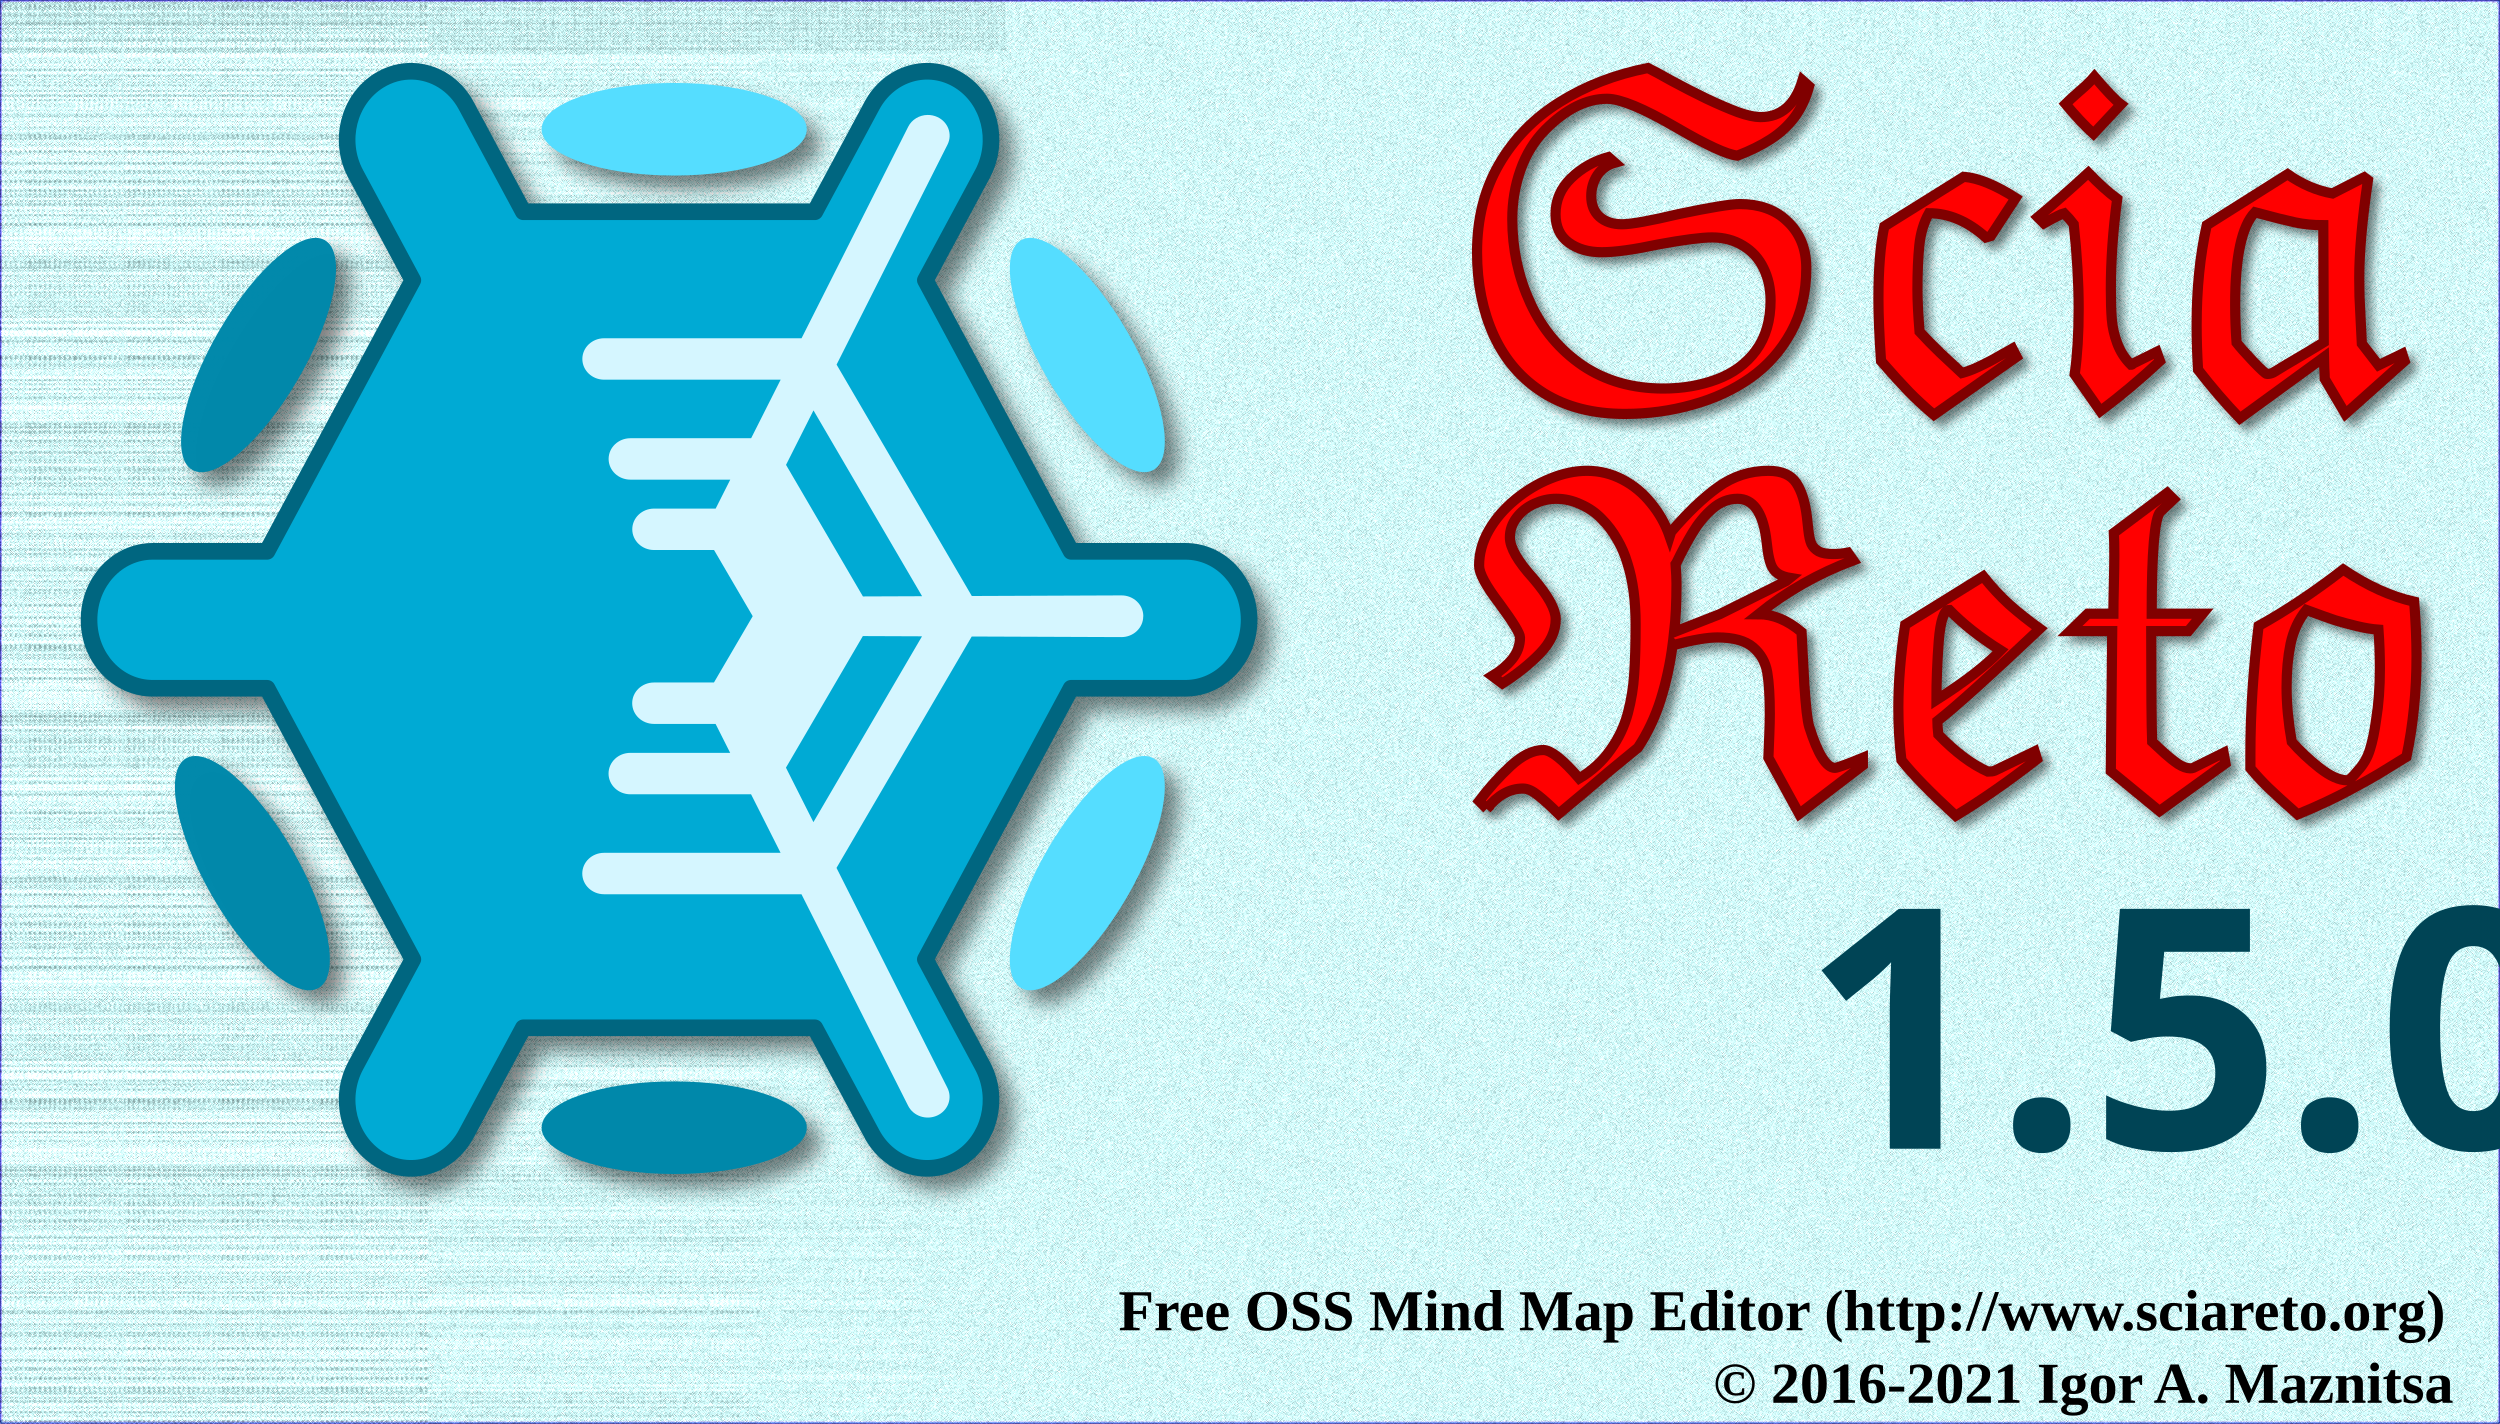
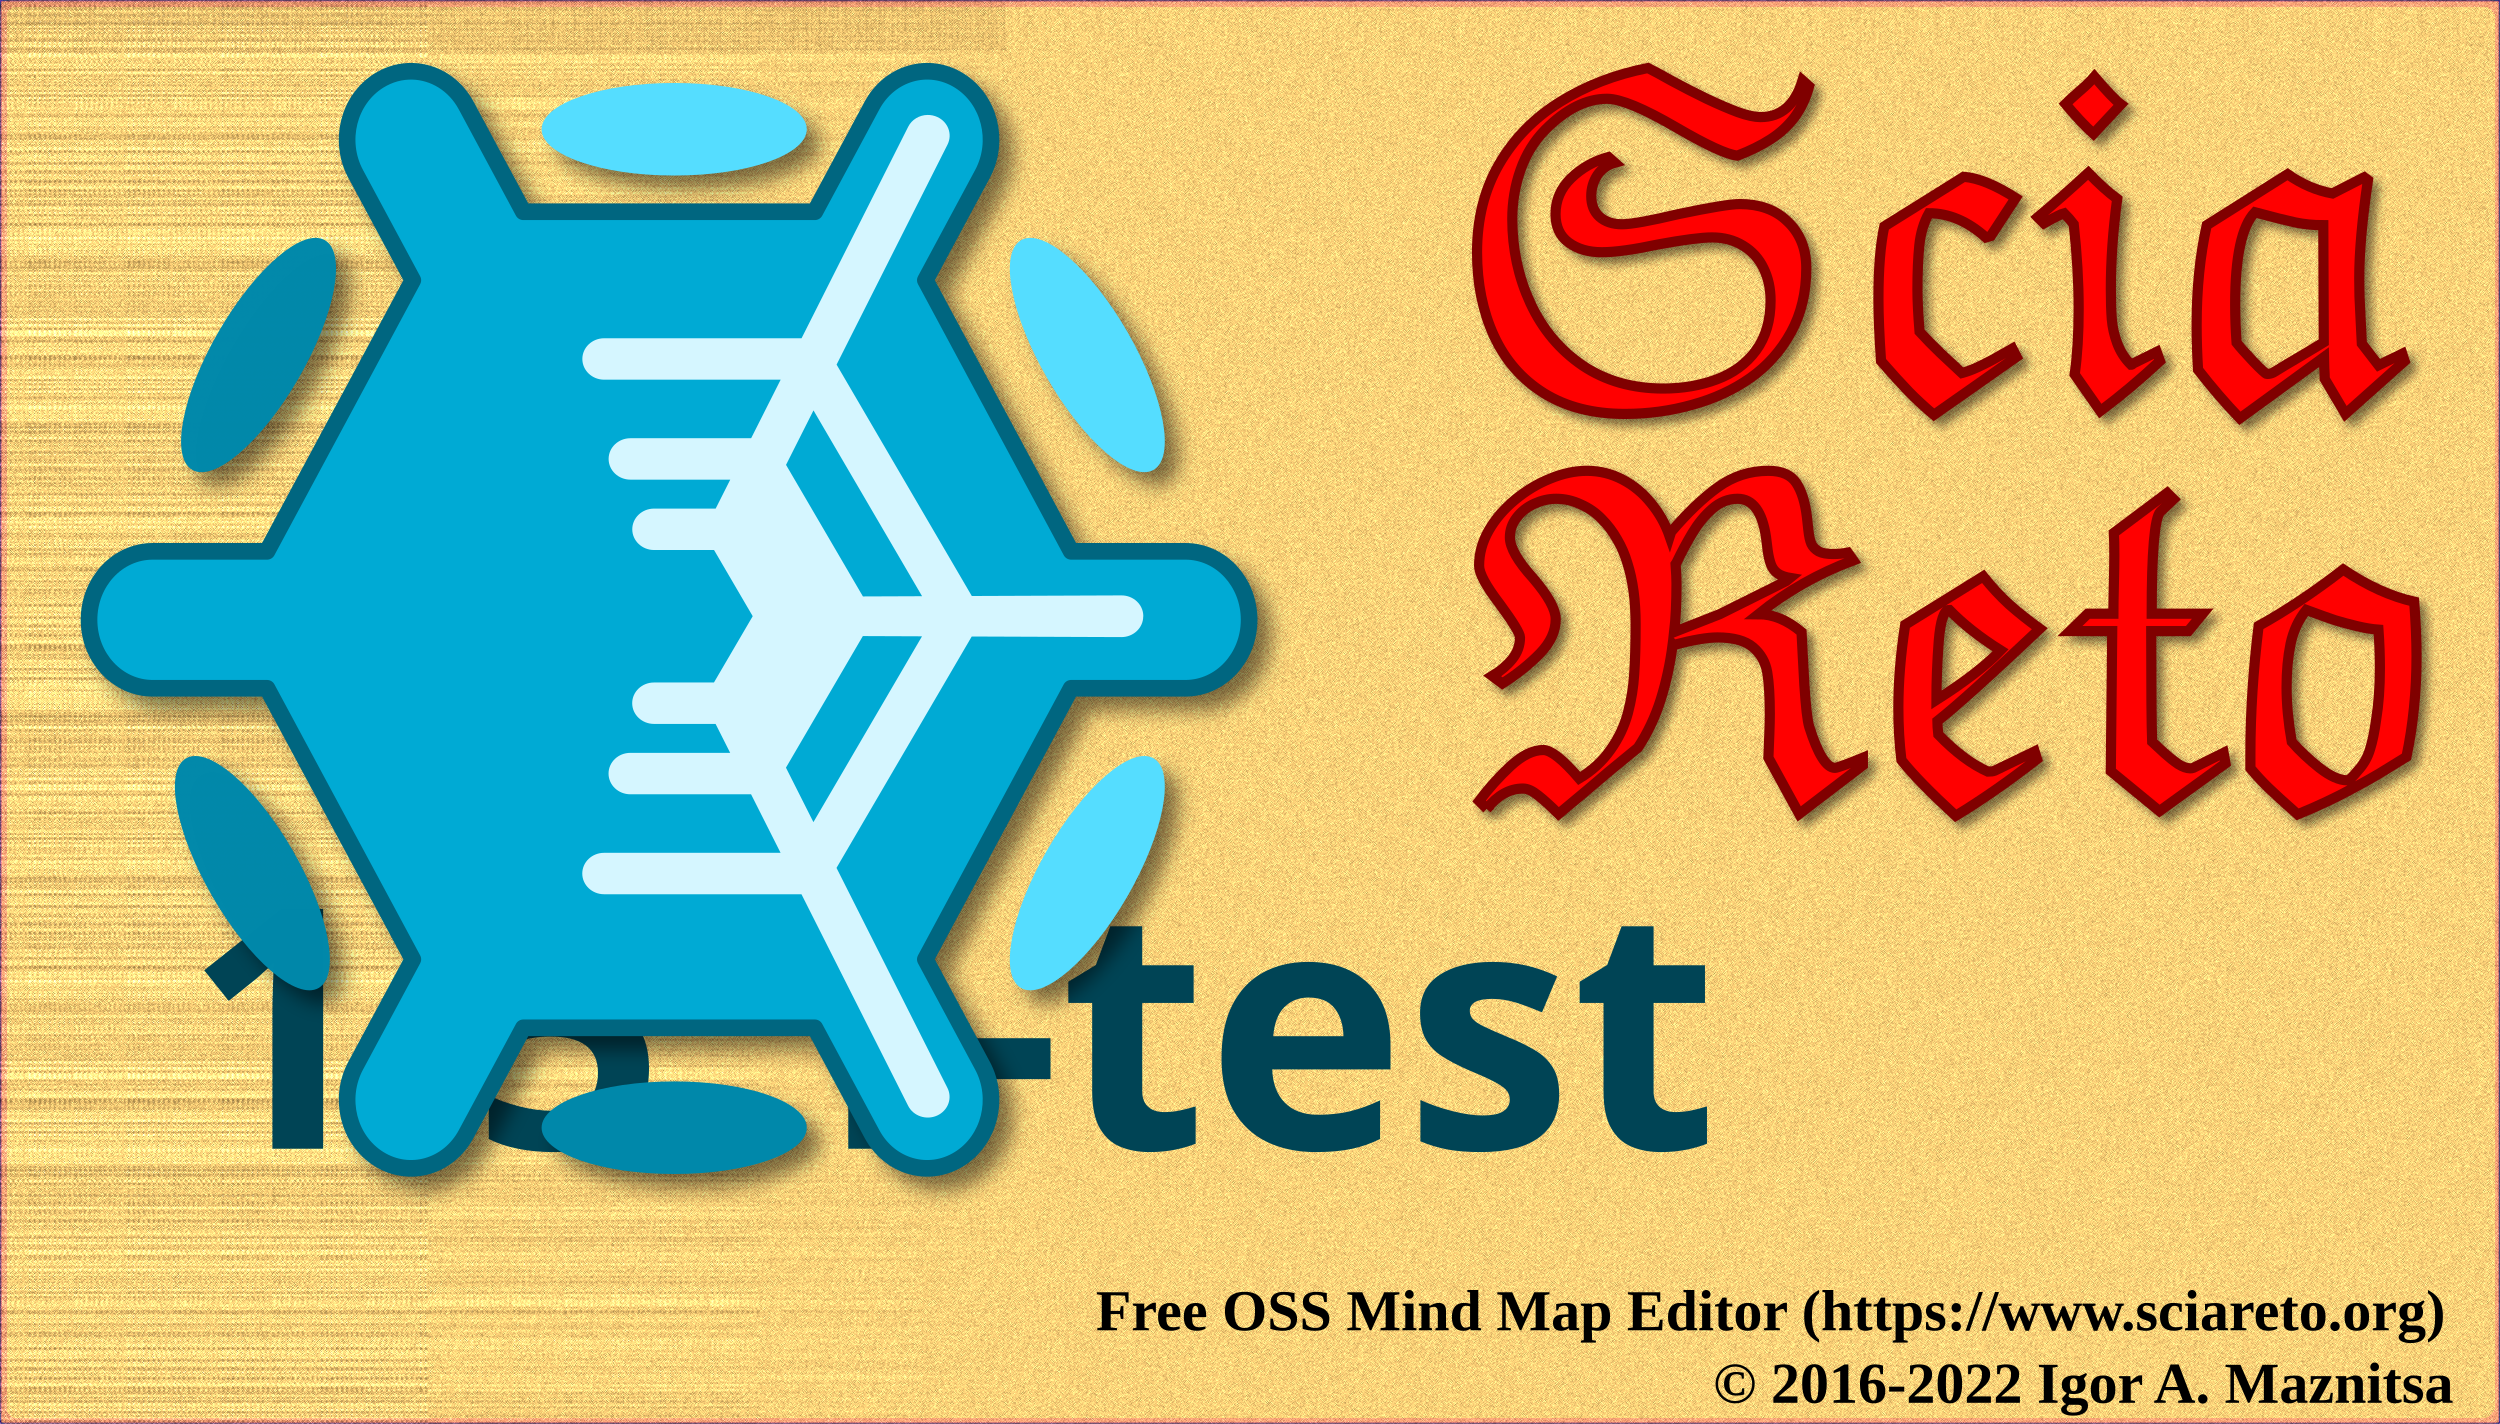
<svg xmlns="http://www.w3.org/2000/svg" version="1.1" id="svg4155" viewBox="0 0 1938.143 1103.857" height="311.533mm" width="546.987mm">
  <defs id="defs4157">
    <filter style="color-interpolation-filters:sRGB;" id="filter4274">
      <feFlood flood-opacity="0.498" flood-color="rgb(0,0,0)" result="flood" id="feFlood4276" />
      <feComposite in="flood" in2="SourceGraphic" operator="in" result="composite1" id="feComposite4278" />
      <feGaussianBlur in="composite1" stdDeviation="3" result="blur" id="feGaussianBlur4280" />
      <feOffset dx="6" dy="6" result="offset" id="feOffset4282" />
      <feComposite in="SourceGraphic" in2="offset" operator="over" result="fbSourceGraphic" id="feComposite4284" />
      <feColorMatrix result="fbSourceGraphicAlpha" in="fbSourceGraphic" values="0 0 0 -1 0 0 0 0 -1 0 0 0 0 -1 0 0 0 0 1 0" id="feColorMatrix4286" />
      <feFlood id="feFlood4288" flood-opacity="0.498" flood-color="rgb(0,0,0)" result="flood" in="fbSourceGraphic" />
      <feComposite id="feComposite4290" in2="fbSourceGraphic" in="flood" operator="in" result="composite1" />
      <feGaussianBlur id="feGaussianBlur4292" in="composite1" stdDeviation="19.4" result="blur" />
      <feOffset id="feOffset4294" dx="42.2" dy="42.2" result="offset" />
      <feComposite id="feComposite4296" in2="offset" in="fbSourceGraphic" operator="over" result="composite2" />
    </filter>
    <filter height="1.4" y="-0.2" width="1.4" x="-0.2" style="color-interpolation-filters:sRGB;" id="filter5015">
      <feGaussianBlur result="result1" in="SourceGraphic" stdDeviation="2" id="feGaussianBlur5017" />
      <feTurbulence result="result0" numOctaves="5" baseFrequency="0.05" type="fractalNoise" id="feTurbulence5019" />
      <feDisplacementMap result="result2" scale="10" yChannelSelector="G" xChannelSelector="R" in="result1" in2="result0" id="feDisplacementMap5021" />
      <feColorMatrix values="1 0 0 0 0 0 1 0 0 0 0 0 1 0 0 0 0 0 10 0 " result="result3" id="feColorMatrix5023" />
      <feBlend mode="multiply" in="result2" result="result5" in2="result3" id="feBlend5025" />
      <feGaussianBlur result="result4" in="result3" stdDeviation="5" id="feGaussianBlur5027" />
      <feComposite k1="0.5" k3="1.5" k2="0.15" in="result4" in2="result5" operator="arithmetic" result="result6" id="feComposite5029" />
      <feComposite operator="in" in="result6" in2="result4" id="feComposite5031" />
    </filter>
    <filter style="color-interpolation-filters:sRGB;" id="filter5576">
      <feTurbulence result="result1" baseFrequency="0.064" numOctaves="4" type="fractalNoise" id="feTurbulence5578" />
      <feGaussianBlur in="SourceAlpha" stdDeviation="4.9" result="result91" id="feGaussianBlur5580" />
      <feComposite operator="out" in="SourceAlpha" in2="result91" id="feComposite5582" />
      <feComposite in2="result1" id="feComposite5584" />
      <feColorMatrix result="result1" values="1 0 0 0 0 0 1 0 0 0 0 0 1 0 0 0 0 0 20 -9" id="feColorMatrix5586" />
      <feComposite result="result1" operator="in" in="SourceGraphic" in2="result1" id="feComposite5588" />
      <feTurbulence baseFrequency="0.032" numOctaves="1" result="result92" id="feTurbulence5590" />
      <feDisplacementMap scale="4.1" yChannelSelector="G" xChannelSelector="R" in="result1" in2="result92" id="feDisplacementMap5592" result="fbSourceGraphic" />
      <feColorMatrix result="fbSourceGraphicAlpha" in="fbSourceGraphic" values="0 0 0 -1 0 0 0 0 -1 0 0 0 0 -1 0 0 0 0 1 0" id="feColorMatrix4409" />
      <feMorphology id="feMorphology4411" radius="2" in="fbSourceGraphic" result="result0" />
      <feTurbulence id="feTurbulence4413" numOctaves="1" baseFrequency="0.078" result="result91" />
      <feDisplacementMap id="feDisplacementMap4415" in2="result91" in="result0" scale="6.3" xChannelSelector="R" yChannelSelector="G" result="fbSourceGraphic" />
      <feColorMatrix result="fbSourceGraphicAlpha" in="fbSourceGraphic" values="0 0 0 -1 0 0 0 0 -1 0 0 0 0 -1 0 0 0 0 1 0" id="feColorMatrix4417" />
      <feGaussianBlur id="feGaussianBlur4419" result="result0" in="fbSourceGraphic" stdDeviation="1" />
      <feTurbulence id="feTurbulence4421" type="turbulence" baseFrequency="0.057" seed="4" numOctaves="4" result="result1" />
      <feDisplacementMap id="feDisplacementMap4423" in2="result1" xChannelSelector="R" result="result91" />
      <feComposite id="feComposite4425" in2="result91" result="result2" operator="out" in="result0" />
      <feComposite id="feComposite4427" in2="result2" k1="0.1" k3="1.2" in="fbSourceGraphicAlpha" operator="arithmetic" result="result5" />
      <feBlend id="feBlend4429" in2="result5" result="fbSourceGraphic" mode="multiply" />
      <feGaussianBlur id="feGaussianBlur4431" stdDeviation="3" in="fbSourceGraphic" result="result0" />
      <feSpecularLighting id="feSpecularLighting4433" in="result0" result="result1" lighting-color="rgb(254,230,93)" surfaceScale="3" specularConstant="0.4" specularExponent="15">
        <fePointLight id="fePointLight4435" x="-5000" y="-10000" z="20000" />
      </feSpecularLighting>
      <feComposite id="feComposite4437" in2="fbSourceGraphic" in="result1" result="result2" operator="in" />
      <feComposite id="feComposite4439" in2="result2" k1="-1" in="fbSourceGraphic" result="result4" operator="arithmetic" k2="2.5" k3="3.5" />
      <feBlend id="feBlend4441" in2="result4" mode="multiply" />
    </filter>
    <filter height="1.4" y="-0.2" width="1.4" x="-0.2" style="color-interpolation-filters:sRGB;" id="filter3575">
      <feGaussianBlur result="result1" in="SourceGraphic" stdDeviation="2" id="feGaussianBlur3577" />
      <feTurbulence result="result0" numOctaves="5" baseFrequency="0.05" type="fractalNoise" id="feTurbulence3579" />
      <feDisplacementMap result="result2" scale="10" yChannelSelector="G" xChannelSelector="R" in="result1" in2="result0" id="feDisplacementMap3581" />
      <feColorMatrix values="1 0 0 0 0 0 1 0 0 0 0 0 1 0 0 0 0 0 10 0 " result="result3" id="feColorMatrix3583" />
      <feBlend mode="multiply" in="result2" result="result5" in2="result3" id="feBlend3585" />
      <feGaussianBlur result="result4" in="result3" stdDeviation="5" id="feGaussianBlur3587" />
      <feComposite k1="0.5" k3="1.5" k2="0.15" in="result4" in2="result5" operator="arithmetic" result="result6" id="feComposite3589" />
      <feComposite operator="in" in="result6" in2="result4" id="feComposite3591" />
    </filter>
    <filter style="color-interpolation-filters:sRGB;" id="filter1775" x="-0.017" y="-0.022" width="1.042" height="1.055">
      <feFlood flood-opacity="0.498" flood-color="rgb(0,0,0)" result="flood" id="feFlood1765" />
      <feComposite in="flood" in2="SourceGraphic" operator="in" result="composite1" id="feComposite1767" />
      <feGaussianBlur in="composite1" stdDeviation="4" result="blur" id="feGaussianBlur1769" />
      <feOffset dx="6" dy="6" result="offset" id="feOffset1771" />
      <feComposite in="SourceGraphic" in2="offset" operator="over" result="composite2" id="feComposite1773" />
    </filter>
    <filter style="color-interpolation-filters:sRGB;" id="filter1787" x="-0.027" y="-0.028" width="1.066" height="1.069">
      <feFlood flood-opacity="0.498" flood-color="rgb(0,0,0)" result="flood" id="feFlood1777" />
      <feComposite in="flood" in2="SourceGraphic" operator="in" result="composite1" id="feComposite1779" />
      <feGaussianBlur in="composite1" stdDeviation="4" result="blur" id="feGaussianBlur1781" />
      <feOffset dx="6" dy="6" result="offset" id="feOffset1783" />
      <feComposite in="SourceGraphic" in2="offset" operator="over" result="composite2" id="feComposite1785" />
    </filter>
    <filter style="color-interpolation-filters:sRGB;" id="filter1599" x="-0.006" y="-0.011" width="1.013" height="1.023">
      <feGaussianBlur in="SourceGraphic" stdDeviation="4" result="result3" id="feGaussianBlur1575" />
      <feGaussianBlur result="result4" in="SourceGraphic" stdDeviation="1" id="feGaussianBlur1577" />
      <feBlend mode="darken" in2="result3" id="feBlend1579" />
      <feComponentTransfer result="result1" id="feComponentTransfer1587">
        <feFuncR type="discrete" tableValues="0 0.2 0.4 0.6 0.8 1 1" id="feFuncR1581" />
        <feFuncG type="discrete" tableValues="0 0.2 0.4 0.6 0.8 1 1" id="feFuncG1583" />
        <feFuncB type="discrete" tableValues="0 0.2 0.4 0.6 0.8 1 1" id="feFuncB1585" />
      </feComponentTransfer>
      <feTurbulence result="result0" seed="0" baseFrequency="1" numOctaves="7" type="fractalNoise" id="feTurbulence1589" />
      <feConvolveMatrix result="result5" order="3 3" kernelMatrix="-2 0 -2 0 -10 0 -2 0 -2 " id="feConvolveMatrix1591" />
      <feColorMatrix in="result5" type="saturate" values="0" result="result4" id="feColorMatrix1593" />
      <feComposite result="result2" k3="0.5" k2="0.5" k1="1.5" operator="arithmetic" in="result1" in2="result4" id="feComposite1595" />
      <feComposite in2="SourceGraphic" operator="in" id="feComposite1597" />
    </filter>
  </defs>
  <g id="layer1" transform="translate(843.357, 102.424)">
-     <rect style="opacity:1;fill:#aaccff;fill-opacity:1;stroke:#000080;stroke-width:1;stroke-linecap:round;stroke-linejoin:round;stroke-miterlimit:4;stroke-dasharray:none;stroke-opacity:1;filter:url(#filter1599)" id="rect4059" width="1937.143" height="1102.857" x="-842.857" y="-101.924" />
+     <rect style="opacity:1;fill:#ff9955;fill-opacity:1;stroke:#000080;stroke-width:1;stroke-linecap:round;stroke-linejoin:round;stroke-miterlimit:4;stroke-dasharray:none;stroke-opacity:1;filter:url(#filter1599)" id="rect4059" width="1937.143" height="1102.857" x="-842.857" y="-101.924" />
    <text xml:space="preserve" style="font-style:normal;font-weight:normal;line-height:0%;font-family:sans-serif;letter-spacing:0px;word-spacing:0px;fill:#000000;fill-opacity:1;stroke:none;stroke-width:1px;stroke-linecap:butt;stroke-linejoin:miter;stroke-opacity:1" x="1074.315" y="928.862" id="text4205">
-       <tspan id="tspan4207" x="1074.315" y="928.862" style="font-style:normal;font-variant:normal;font-weight:bold;font-stretch:normal;font-size:45px;line-height:1.25;font-family:'Times New Roman';-inkscape-font-specification:'Times New Roman, Bold';text-align:end;text-anchor:end">Free OSS Mind Map Editor (http://www.sciareto.org)</tspan>
-       <tspan x="1074.315" y="985.112" id="tspan4209" style="font-style:normal;font-variant:normal;font-weight:bold;font-stretch:normal;font-size:45px;line-height:1.25;font-family:'Times New Roman';-inkscape-font-specification:'Times New Roman, Bold';text-align:end;text-anchor:end">© 2016-2021 Igor A. Maznitsa</tspan>
+       <tspan id="tspan4207" x="1074.315" y="928.862" style="font-style:normal;font-variant:normal;font-weight:bold;font-stretch:normal;font-size:45px;line-height:1.25;font-family:'Times New Roman';-inkscape-font-specification:'Times New Roman, Bold';text-align:end;text-anchor:end">Free OSS Mind Map Editor (https://www.sciareto.org)</tspan>
+       <tspan x="1074.315" y="985.112" id="tspan4209" style="font-style:normal;font-variant:normal;font-weight:bold;font-stretch:normal;font-size:45px;line-height:1.25;font-family:'Times New Roman';-inkscape-font-specification:'Times New Roman, Bold';text-align:end;text-anchor:end">© 2016-2022 Igor A. Maznitsa</tspan>
    </text>
    <g id="g949" transform="matrix(0.8982508,0,0,0.8982508,102.1156,-21.01313)" style="fill:#ff0000;filter:url(#filter1775)">
      <g id="g4466" transform="translate(14)" style="fill:#ff0000">
        <path d="m 335.807,266.606 q -40.971,0 -69.773,-17.849 -28.599,-17.849 -43.202,-49.49 -14.604,-31.844 -14.604,-72.207 0,-43.202 19.066,-76.06 19.066,-32.858 52.329,-53.546 33.264,-20.891 76.06,-29.41 5.882,2.84 20.283,10.953 14.604,7.91 30.018,15.415 15.415,7.302 27.382,11.764 11.967,4.259 19.471,4.259 26.773,0 36.306,-31.641 l 5.679,5.071 q -4.259,15.618 -12.778,26.976 -8.519,11.156 -20.688,18.863 -11.967,7.707 -28.396,13.995 -13.589,-1.42 -53.141,-24.542 -42.188,-24.542 -59.428,-24.542 -26.57,0 -53.141,26.57 -14.401,14.604 -21.5,34.886 -7.099,20.08 -7.099,42.391 0,38.74 15.618,72.612 15.618,33.669 45.028,53.749 29.613,19.877 69.773,19.877 24.948,0 46.042,-7.91 21.297,-7.91 33.872,-24.948 12.575,-17.24 12.575,-43.202 0,-15.415 -6.085,-27.787 -5.882,-12.372 -17.646,-19.471 -11.561,-7.099 -26.773,-7.099 -13.589,0 -46.65,6.085 -31.438,6.693 -48.476,6.693 -17.24,0 -28.599,-8.316 -11.358,-8.316 -11.358,-24.542 0,-18.052 13.387,-31.033 13.589,-13.184 32.25,-18.254 l 5.476,4.868 q -9.533,2.637 -15.009,10.75 -5.274,8.113 -5.274,18.052 0,11.358 7.099,17.849 7.302,6.49 19.471,6.49 11.764,0 48.476,-8.722 41.58,-8.722 53.141,-8.722 12.778,0 22.919,3.651 10.344,3.651 18.052,11.156 7.91,7.302 12.17,17.443 4.259,10.141 4.259,23.122 0,31.438 -13.184,55.372 -13.184,23.934 -35.089,39.349 -21.905,15.415 -50.098,23.122 -27.99,7.91 -58.211,7.91 z" style="font-style:normal;font-variant:normal;font-weight:normal;font-stretch:normal;font-size:medium;line-height:125%;font-family:eufm10;-inkscape-font-specification:eufm10;letter-spacing:0px;word-spacing:0px;fill:#ff0000;fill-opacity:1;stroke:#800000;stroke-width:8.8;stroke-linecap:butt;stroke-linejoin:miter;stroke-miterlimit:4;stroke-dasharray:none;stroke-opacity:1" id="path4436" />
        <path d="m 556.889,220.969 q -2.231,-32.655 -2.231,-53.546 0,-39.146 5.071,-62.674 L 628.284,61.953 q 18.457,1.42 44.825,18.254 l -21.5,32.858 -4.259,1.217 q -23.325,-20.891 -49.084,-20.891 -6.693,11.967 -8.316,27.787 -1.623,15.821 -1.623,37.929 0,14.198 1.825,36.509 8.519,9.33 17.849,18.254 9.33,8.722 18.66,17.443 6.693,-1.825 12.778,-4.665 6.288,-2.84 12.778,-6.288 6.49,-3.651 18.052,-10.141 l 3.651,7.099 -71.395,50.098 q -11.967,-10.141 -21.703,-20.08 -9.736,-10.141 -23.934,-26.368 z" style="font-style:normal;font-variant:normal;font-weight:normal;font-stretch:normal;font-size:medium;line-height:125%;font-family:eufm10;-inkscape-font-specification:eufm10;letter-spacing:0px;word-spacing:0px;fill:#ff0000;fill-opacity:1;stroke:#800000;stroke-width:8.8;stroke-linecap:butt;stroke-linejoin:miter;stroke-miterlimit:4;stroke-dasharray:none;stroke-opacity:1" id="path4438" />
        <path d="m 724.019,232.531 q 3.448,-24.339 3.448,-56.792 0,-33.872 -4.259,-72.815 -3.651,-4.868 -8.316,-9.533 -3.245,0.811 -17.443,8.722 l -5.274,-5.274 q 20.891,-17.443 43.608,-38.334 13.184,13.792 24.948,22.514 -5.476,40.971 -5.476,77.683 0,16.023 0.811,26.165 0.811,10.141 4.665,20.688 3.854,10.547 11.967,18.66 0.811,0 1.623,-0.811 1.014,-1.014 2.028,-1.217 l 18.457,-9.127 2.84,7.91 Q 771.886,244.903 746.127,264.172 Z M 740.245,24.835 q -11.561,-10.547 -24.136,-25.759 4.057,-4.057 11.967,-10.953 8.113,-6.896 12.981,-12.575 16.023,18.863 22.919,23.934 z" style="font-style:normal;font-variant:normal;font-weight:normal;font-stretch:normal;font-size:medium;line-height:125%;font-family:eufm10;-inkscape-font-specification:eufm10;letter-spacing:0px;word-spacing:0px;fill:#ff0000;fill-opacity:1;stroke:#800000;stroke-width:8.8;stroke-linecap:butt;stroke-linejoin:miter;stroke-miterlimit:4;stroke-dasharray:none;stroke-opacity:1" id="path4440" />
        <path d="m 866.607,270.459 q -18.66,-19.471 -36.103,-41.985 -1.217,-19.471 -1.217,-38.74 0,-46.65 8.722,-85.999 l 69.773,-44.014 q 18.457,12.981 38.74,16.632 l 27.382,-13.995 3.245,2.434 q -7.505,51.315 -7.505,84.376 0,6.288 0.203,16.023 0.406,9.736 1.014,20.688 0.608,10.75 1.014,20.08 l 14.401,18.66 20.486,-9.939 2.028,6.288 -51.112,45.636 -17.849,-30.221 q 0,-3.245 -0.406,-9.533 -0.406,-6.288 -0.406,-9.127 z m -2.84,-65.31 q 4.259,5.476 14.401,16.226 10.344,10.75 11.764,10.75 3.042,0 5.476,-1.217 11.561,-7.099 20.283,-12.17 8.722,-5.071 23.325,-13.995 l -0.406,-101.008 q -12.778,0 -24.339,-2.434 -11.358,-2.434 -34.683,-8.722 -17.038,17.849 -17.038,79.306 0,16.429 1.217,33.264 z" style="font-style:normal;font-variant:normal;font-weight:normal;font-stretch:normal;font-size:medium;line-height:125%;font-family:eufm10;-inkscape-font-specification:eufm10;letter-spacing:0px;word-spacing:0px;fill:#ff0000;fill-opacity:1;stroke:#800000;stroke-width:8.8;stroke-linecap:butt;stroke-linejoin:miter;stroke-miterlimit:4;stroke-dasharray:none;stroke-opacity:1" id="path4442" />
      </g>
      <g id="g4460" transform="translate(32,-174)" style="fill:#ff0000">
        <path d="m 198.696,781.382 -6.693,-6.693 q 12.372,-16.429 27.179,-30.221 15.009,-13.792 28.193,-13.792 9.939,0 31.033,24.542 16.632,-9.939 26.976,-24.745 10.547,-14.806 15.009,-31.641 4.462,-16.835 5.476,-33.872 1.217,-17.24 1.217,-42.797 0,-30.627 -7.099,-52.735 -3.245,-11.156 -8.924,-20.688 -5.476,-9.736 -13.184,-17.443 -7.505,-7.91 -18.052,-12.575 -10.344,-4.868 -21.297,-4.868 -9.533,0 -18.863,4.259 -9.33,4.259 -15.212,11.967 -5.882,7.707 -5.882,17.038 0,13.184 20.08,35.292 19.471,22.717 19.471,35.292 0,15.618 -13.589,29.613 -13.387,13.792 -32.452,25.962 l -8.722,-6.49 q 10.547,-6.288 17.24,-14.604 6.693,-8.316 6.693,-18.66 0,-5.071 -17.443,-28.802 -17.849,-23.325 -17.849,-33.061 0,-15.821 8.316,-30.424 8.316,-14.604 22.514,-26.368 14.401,-11.967 30.627,-18.457 16.429,-6.693 31.641,-6.693 16.226,0 30.627,7.505 14.401,7.505 24.745,20.486 10.547,12.778 16.023,28.599 l 1.217,-3.854 q 21.094,-24.745 40.565,-38.74 19.471,-13.995 43.405,-13.995 17.24,0 24.136,10.547 6.896,10.547 9.127,29.41 0.406,3.042 1.217,10.953 0.811,7.91 2.637,12.17 2.028,4.057 6.288,6.49 4.259,2.231 12.372,2.231 6.693,0 12.778,-1.217 l 4.665,6.693 q -45.028,16.835 -81.942,46.447 19.066,0 37.32,15.415 0.406,7.707 1.014,19.269 0.608,11.561 1.42,26.368 1.014,14.604 2.028,23.528 1.014,8.722 2.231,12.778 11.156,35.292 22.108,35.292 2.84,0 24.136,-8.722 v 6.49 l -54.966,41.985 -26.57,-48.476 q 0.406,-9.533 0.811,-20.486 0.406,-10.953 0.406,-17.443 0,-22.919 -2.231,-35.9 -2.231,-12.981 -12.17,-21.5 -9.939,-8.519 -30.83,-8.519 -12.981,0 -37.726,6.49 l -0.811,-0.811 q -3.245,25.151 -10.344,47.867 -7.099,22.514 -19.674,41.58 -15.415,12.575 -24.948,20.486 -9.33,7.91 -19.066,16.226 -9.736,8.113 -24.542,20.486 -10.141,-10.141 -17.646,-16.023 -7.302,-5.882 -12.981,-5.882 -17.443,0 -31.235,17.443 z M 360.349,628.855 399.698,613.44 q 61.051,-30.221 61.862,-31.033 -7.707,-1.217 -11.764,-4.057 -4.057,-2.84 -5.882,-7.707 -1.825,-4.868 -2.84,-12.17 -0.811,-7.505 -1.42,-11.358 -4.868,-33.264 -24.542,-33.264 -11.967,0 -21.905,8.722 -9.736,8.519 -17.038,20.688 -7.302,12.17 -13.792,25.759 l -0.811,1.217 q 0.811,10.953 0.811,16.632 0,24.542 -2.028,41.985 z" style="font-style:normal;font-variant:normal;font-weight:normal;font-stretch:normal;font-size:medium;line-height:125%;font-family:eufm10;-inkscape-font-specification:eufm10;letter-spacing:0px;word-spacing:0px;fill:#ff0000;fill-opacity:1;stroke:#800000;stroke-width:8.8;stroke-linecap:butt;stroke-linejoin:miter;stroke-miterlimit:4;stroke-dasharray:none;stroke-opacity:1" id="path4444" />
        <path d="m 556.484,739.396 q -2.637,-21.703 -2.637,-45.231 0,-33.264 5.882,-71.598 l 67.339,-41.782 q 10.547,13.387 22.514,24.339 12.17,10.75 26.368,20.891 -63.891,60.443 -88.433,79.711 0,4.259 0.811,11.561 21.905,22.717 42.797,32.047 3.854,0 5.882,-0.811 l 34.481,-16.632 2.028,6.693 q -36.712,28.599 -70.178,48.881 -32.655,-30.018 -46.853,-48.07 z m 30.221,-51.924 q 36.712,-23.325 55.372,-42.797 -26.57,-16.632 -44.216,-34.886 -6.896,0 -9.127,26.773 -2.028,26.773 -2.028,50.91 z" style="font-style:normal;font-variant:normal;font-weight:normal;font-stretch:normal;font-size:medium;line-height:125%;font-family:eufm10;-inkscape-font-specification:eufm10;letter-spacing:0px;word-spacing:0px;fill:#ff0000;fill-opacity:1;stroke:#800000;stroke-width:8.8;stroke-linecap:butt;stroke-linejoin:miter;stroke-miterlimit:4;stroke-dasharray:none;stroke-opacity:1" id="path4446" />
        <path d="m 737.203,748.929 1.217,-120.885 h -36.509 l 15.415,-15.009 h 22.108 q 0,-8.519 0.406,-25.151 0.406,-16.632 0.406,-24.948 0,-12.981 -0.406,-19.674 l 46.042,-34.481 5.476,5.476 -11.358,10.75 q -7.505,7.91 -7.505,88.027 h 44.014 l -12.372,15.009 h -32.047 q 0,76.06 0.811,95.532 4.665,4.462 10.75,9.939 6.085,5.476 11.764,9.33 5.882,3.651 10.344,3.651 1.623,0 2.637,-0.406 l 26.165,-12.981 1.623,9.127 -56.995,41.174 z" style="font-style:normal;font-variant:normal;font-weight:normal;font-stretch:normal;font-size:medium;line-height:125%;font-family:eufm10;-inkscape-font-specification:eufm10;letter-spacing:0px;word-spacing:0px;fill:#ff0000;fill-opacity:1;stroke:#800000;stroke-width:8.8;stroke-linecap:butt;stroke-linejoin:miter;stroke-miterlimit:4;stroke-dasharray:none;stroke-opacity:1" id="path4448" />
        <path d="m 857.682,746.495 v -12.575 q 0,-52.329 7.099,-110.338 34.886,-19.269 73.018,-48.679 31.235,21.094 61.254,27.787 2.028,26.368 2.028,47.056 0,45.433 -8.722,86.81 -15.009,9.33 -23.731,14.604 -8.519,5.071 -21.703,12.17 -12.981,7.099 -23.122,11.764 -10.141,4.868 -25.353,11.156 -17.849,-15.821 -25.353,-23.122 -7.505,-7.302 -15.415,-16.632 z m 35.698,-22.919 q 10.344,11.764 23.934,22.514 13.792,10.75 23.934,10.75 2.434,0 9.127,-8.316 7.505,-8.113 10.547,-18.457 3.245,-10.344 5.274,-25.556 3.245,-19.471 3.245,-44.419 0,-16.429 -1.217,-33.264 -8.316,-0.608 -18.457,-3.042 -10.141,-2.434 -18.863,-5.071 -8.519,-2.84 -24.948,-8.924 -9.939,12.372 -13.589,29.207 -3.448,16.835 -3.448,37.32 0,22.311 4.462,47.259 z" style="font-style:normal;font-variant:normal;font-weight:normal;font-stretch:normal;font-size:medium;line-height:125%;font-family:eufm10;-inkscape-font-specification:eufm10;letter-spacing:0px;word-spacing:0px;fill:#ff0000;fill-opacity:1;stroke:#800000;stroke-width:8.8;stroke-linecap:butt;stroke-linejoin:miter;stroke-miterlimit:4;stroke-dasharray:none;stroke-opacity:1" id="path4450" />
      </g>
    </g>
-     <text xml:space="preserve" style="font-style:normal;font-weight:normal;font-size:260.463px;line-height:1.25;font-family:sans-serif;fill:#004455;fill-opacity:1;stroke:none;stroke-width:6.512" x="553.452" y="788.129" id="text937">
-       <tspan id="tspan935" x="553.452" y="788.129" style="font-style:normal;font-variant:normal;font-weight:bold;font-stretch:normal;font-family:Rasa;-inkscape-font-specification:'Rasa Bold';fill:#004455;stroke-width:6.512">1.5.0</tspan>
-       <tspan x="553.452" y="1133.487" style="font-style:normal;font-variant:normal;font-weight:bold;font-stretch:normal;font-family:Rasa;-inkscape-font-specification:'Rasa Bold';fill:#004455;stroke-width:6.512" id="tspan930" />
-       <tspan x="553.452" y="1478.846" style="font-style:normal;font-variant:normal;font-weight:bold;font-stretch:normal;font-family:Rasa;-inkscape-font-specification:'Rasa Bold';fill:#004455;stroke-width:6.512" id="tspan928" />
+     <text xml:space="preserve" style="font-style:normal;font-weight:normal;font-size:260.463px;line-height:1.25;font-family:sans-serif;text-align:end;text-anchor:end;fill:#004455;fill-opacity:1;stroke:none;stroke-width:6.512" x="962.378" y="788.129" id="text937">
+       <tspan id="tspan935" x="962.378" y="788.129" style="font-style:normal;font-variant:normal;font-weight:bold;font-stretch:normal;font-family:Rasa;-inkscape-font-specification:'Rasa Bold';text-align:end;text-anchor:end;fill:#004455;stroke-width:6.512">1.5.1-test</tspan>
+       <tspan x="962.378" y="1133.487" style="font-style:normal;font-variant:normal;font-weight:bold;font-stretch:normal;font-family:Rasa;-inkscape-font-specification:'Rasa Bold';text-align:end;text-anchor:end;fill:#004455;stroke-width:6.512" id="tspan930" />
+       <tspan x="962.378" y="1478.846" style="font-style:normal;font-variant:normal;font-weight:bold;font-stretch:normal;font-family:Rasa;-inkscape-font-specification:'Rasa Bold';text-align:end;text-anchor:end;fill:#004455;stroke-width:6.512" id="tspan928" />
    </text>
    <g id="g1717" transform="matrix(1.830258,0,0,1.830258,-795.9395,-93.2315)" style="filter:url(#filter1787)">
      <path id="path926" style="opacity:1;fill:#00aad4;fill-opacity:1;stroke:#006680;stroke-width:7.526;stroke-linecap:round;stroke-linejoin:round;stroke-miterlimit:4;stroke-dasharray:none;stroke-opacity:1" d="m 158.662,26.846 c -5.093,-0.118 -10.285,1.218 -15.037,4.164 -13.825,8.569 -18.528,27.416 -10.547,42.258 L 158.883,121.252 93.016,243.738 H 41.404 c -15.963,0 -28.814,13.797 -28.814,30.936 0,17.138 12.851,30.936 28.814,30.936 h 51.629 l 65.857,122.471 -25.812,48 c -7.982,14.842 -3.278,33.691 10.547,42.26 13.824,8.569 31.378,3.518 39.359,-11.324 l 25.818,-48.01 h 131.711 l 25.818,48.01 c 7.982,14.842 25.535,19.893 39.359,11.324 13.825,-8.569 18.53,-27.418 10.549,-42.26 L 390.426,428.076 456.283,305.609 h 51.631 c 15.963,0 28.812,-13.797 28.812,-30.936 0,-17.138 -12.849,-30.936 -28.812,-30.936 H 456.301 L 390.434,121.256 416.24,73.268 c 7.982,-14.842 3.276,-33.689 -10.549,-42.258 -13.825,-8.569 -31.378,-3.52 -39.359,11.322 L 340.531,90.311 H 208.785 L 182.984,42.332 c -5.238,-9.74 -14.598,-15.262 -24.322,-15.486 z" transform="scale(0.9375287)" />
      <path id="rect990" style="opacity:1;fill:#d5f6ff;fill-opacity:1;stroke:none;stroke-width:7.526;stroke-linecap:round;stroke-linejoin:round;stroke-miterlimit:4;stroke-dasharray:none;stroke-opacity:1" d="m 391.467,46.576 a 9.844,9.358 0 0 0 -8.766,5.311 L 334.506,147.471 h -89.189 a 9.844,9.358 0 0 0 -9.844,9.357 9.844,9.358 0 0 0 9.844,9.359 h 79.752 l -13.336,26.447 h -54.549 a 9.844,9.358 0 0 0 -9.844,9.357 9.844,9.358 0 0 0 9.844,9.359 h 45.113 l -6.594,13.076 h -27.832 a 9.844,9.358 0 0 0 -9.844,9.357 9.844,9.358 0 0 0 9.844,9.359 h 27.098 l 17.479,29.904 h -0.01 l -17.504,29.949 h -27.098 a 9.844,9.358 0 0 0 -9.844,9.359 9.844,9.358 0 0 0 9.844,9.357 h 27.832 l 6.594,13.076 h -45.113 a 9.844,9.358 0 0 0 -9.844,9.359 9.844,9.358 0 0 0 9.844,9.357 h 54.549 l 13.336,26.447 h -79.752 a 9.844,9.358 0 0 0 -9.844,9.359 9.844,9.358 0 0 0 9.844,9.357 h 89.189 l 48.195,95.584 a 9.844,9.358 0 0 0 13.131,4.393 9.844,9.358 0 0 0 4.621,-12.484 l -50.117,-99.395 61.098,-104.547 67.594,0.27 a 9.844,9.358 0 0 0 9.885,-9.318 9.844,9.358 0 0 0 0,-0.08 h 0.035 a 9.844,9.358 0 0 0 0,-0.125 9.844,9.358 0 0 0 -9.885,-9.318 L 411.433,263.92 350.336,159.373 400.453,59.978 a 9.844,9.358 0 0 0 -4.621,-12.484 9.844,9.358 0 0 0 -4.365,-0.918 z m -51.562,133.484 49.061,83.949 -26.729,0.107 -34.74,-59.445 z m 22.297,101.965 26.729,0.107 -49.061,83.949 -12.408,-24.611 z" transform="scale(0.9375287)" />
      <g id="g1025" style="fill:#55ddff">
        <ellipse style="fill:#55ddff;stroke:none;stroke-width:5.744;stroke-linecap:round;stroke-linejoin:round;stroke-miterlimit:4;stroke-dasharray:none" id="path938" cx="259.667" cy="49.729" rx="56.16" ry="19.613" />
        <ellipse style="fill:#55ddff;stroke:none;stroke-width:5.744;stroke-linecap:round;stroke-linejoin:round;stroke-miterlimit:4;stroke-dasharray:none" id="path938-6-7" cx="-98.625" cy="558.837" rx="56.16" ry="19.613" transform="rotate(-60)" />
        <ellipse style="fill:#55ddff;stroke:none;stroke-width:5.744;stroke-linecap:round;stroke-linejoin:round;stroke-miterlimit:4;stroke-dasharray:none" id="path938-6-7-5" cx="-343.217" cy="-303.74" rx="56.16" ry="19.613" transform="matrix(-0.5,-0.8660254,-0.8660254,0.5,0,0)" />
      </g>
      <g id="g1020" style="fill:#0088aa">
        <ellipse style="fill:#0088aa;stroke:none;stroke-width:5.744;stroke-linecap:round;stroke-linejoin:round;stroke-miterlimit:4;stroke-dasharray:none" id="path938-6" cx="259.667" cy="472.651" rx="56.16" ry="19.613" />
        <ellipse style="opacity:0.992;fill:#0088aa;stroke:none;stroke-width:5.744;stroke-linecap:round;stroke-linejoin:round;stroke-miterlimit:4;stroke-dasharray:none" id="path938-6-7-3" cx="-356.447" cy="112.277" rx="56.16" ry="19.613" transform="matrix(-0.5,-0.8660254,-0.8660254,0.5,0,0)" />
        <ellipse style="opacity:0.992;fill:#0088aa;stroke:none;stroke-width:5.744;stroke-linecap:round;stroke-linejoin:round;stroke-miterlimit:4;stroke-dasharray:none" id="path938-6-7-5-5" cx="-84.083" cy="145.092" rx="56.16" ry="19.613" transform="rotate(-60)" />
      </g>
    </g>
    <g id="g930" />
  </g>
</svg>
